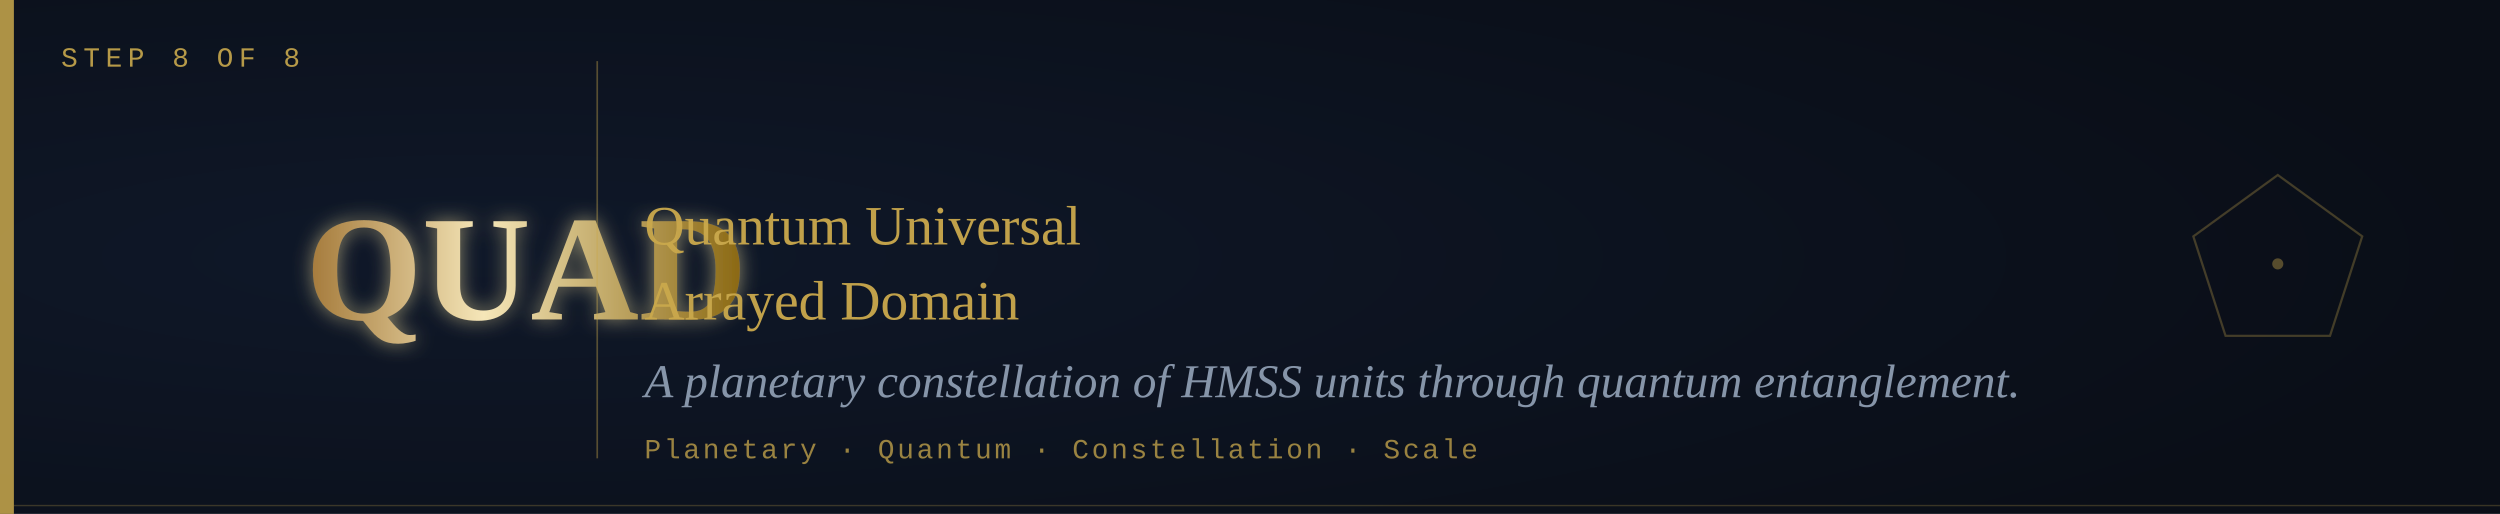
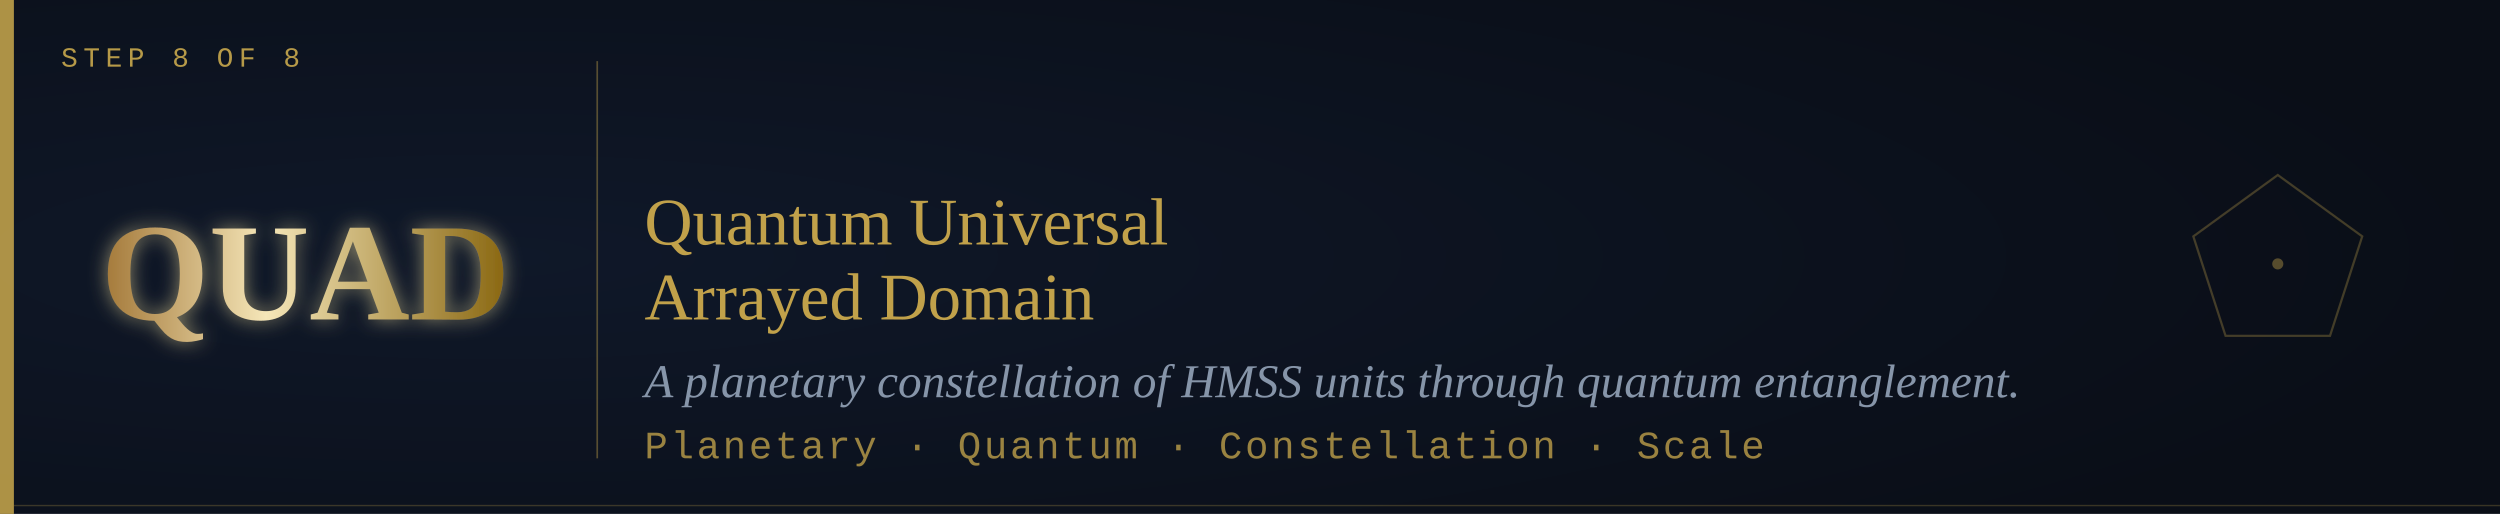
<svg xmlns="http://www.w3.org/2000/svg" viewBox="0 0 900 185" width="900" height="185">
  <defs>
    <radialGradient id="bg" cx="20%" cy="50%" r="80%">
      <stop offset="0%" stop-color="#0F1829" />
      <stop offset="100%" stop-color="#0A0E17" />
    </radialGradient>
    <filter id="tg" x="-40%" y="-40%" width="180%" height="180%">
      <feGaussianBlur in="SourceGraphic" stdDeviation="4" result="b" />
      <feColorMatrix in="b" type="matrix" values="0 0 0 0 0.24 0 0 0 0 0.55 0 0 0 0 0.55 0 0 0 0.7 0" result="tb" />
      <feMerge>
        <feMergeNode in="tb" />
        <feMergeNode in="SourceGraphic" />
      </feMerge>
    </filter>
    <filter id="gg" x="-30%" y="-30%" width="160%" height="160%">
      <feGaussianBlur in="SourceGraphic" stdDeviation="3.5" result="b" />
      <feColorMatrix in="b" type="matrix" values="0 0 0 0 0.79 0 0 0 0 0.66 0 0 0 0 0.30 0 0 0 0.6 0" result="gb" />
      <feMerge>
        <feMergeNode in="gb" />
        <feMergeNode in="SourceGraphic" />
      </feMerge>
    </filter>
    <linearGradient id="gt" x1="0" y1="0" x2="1" y2="0">
      <stop offset="0%" stop-color="#A67C3D" />
      <stop offset="40%" stop-color="#F5E6B8" />
      <stop offset="100%" stop-color="#8B6914" />
    </linearGradient>
  </defs>
  <rect width="900" height="185" fill="url(#bg)" />
  <rect x="0" y="0" width="5" height="185" fill="#C9A84C" opacity="0.85" />
  <line x1="5" y1="182" x2="900" y2="182" stroke="#C9A84C" stroke-width="0.5" opacity="0.25" />
  <text x="22" y="24" font-family="'Courier New',monospace" font-size="10" fill="#C9A84C" letter-spacing="2" opacity="0.9">STEP 8 OF 8</text>
-   <text x="110" y="115" font-family="Georgia,'Times New Roman',serif" font-size="54" font-weight="bold" fill="url(#gt)" filter="url(#gg)">QUAD</text>
+   <text x="110" y="115" font-family="Georgia,'Times New Roman',serif" font-size="50" font-weight="bold" fill="url(#gt)" filter="url(#gg)" text-anchor="middle">QUAD</text>
  <line x1="215" y1="22" x2="215" y2="165" stroke="#C9A84C" stroke-width="0.6" opacity="0.4" />
-   <text x="232" y="88" font-family="Georgia,'Times New Roman',serif" font-size="20" fill="#C9A84C" opacity="0.95">Quantum Universal</text>
-   <text x="232" y="115" font-family="Georgia,'Times New Roman',serif" font-size="20" fill="#C9A84C" opacity="0.95">Arrayed Domain</text>
+   <text x="232" y="88" font-family="Georgia,'Times New Roman',serif" font-size="24" fill="#C9A84C" opacity="0.95">Quantum Universal</text>
+   <text x="232" y="115" font-family="Georgia,'Times New Roman',serif" font-size="24" fill="#C9A84C" opacity="0.95">Arrayed Domain</text>
  <text x="232" y="143" font-family="Georgia,'Times New Roman',serif" font-size="17" font-style="italic" fill="#94A3B8" opacity="0.9">A planetary constellation of HMSS units through quantum entanglement.</text>
-   <text x="232" y="165" font-family="'Courier New',monospace" font-size="10" fill="#C9A84C" letter-spacing="1" opacity="0.75">Planetary · Quantum · Constellation · Scale</text>
+   <text x="232" y="165" font-family="'Courier New',monospace" font-size="14" fill="#C9A84C" letter-spacing="1" opacity="0.75">Planetary · Quantum · Constellation · Scale</text>
  <polygon points="820,63 850.4,85.1 838.8,120.9 801.2,120.9 789.6,85.1" fill="none" stroke="#C9A84C" stroke-width="0.8" opacity="0.3" />
  <circle cx="820" cy="95" r="2" fill="#C9A84C" opacity="0.4" />
</svg>
